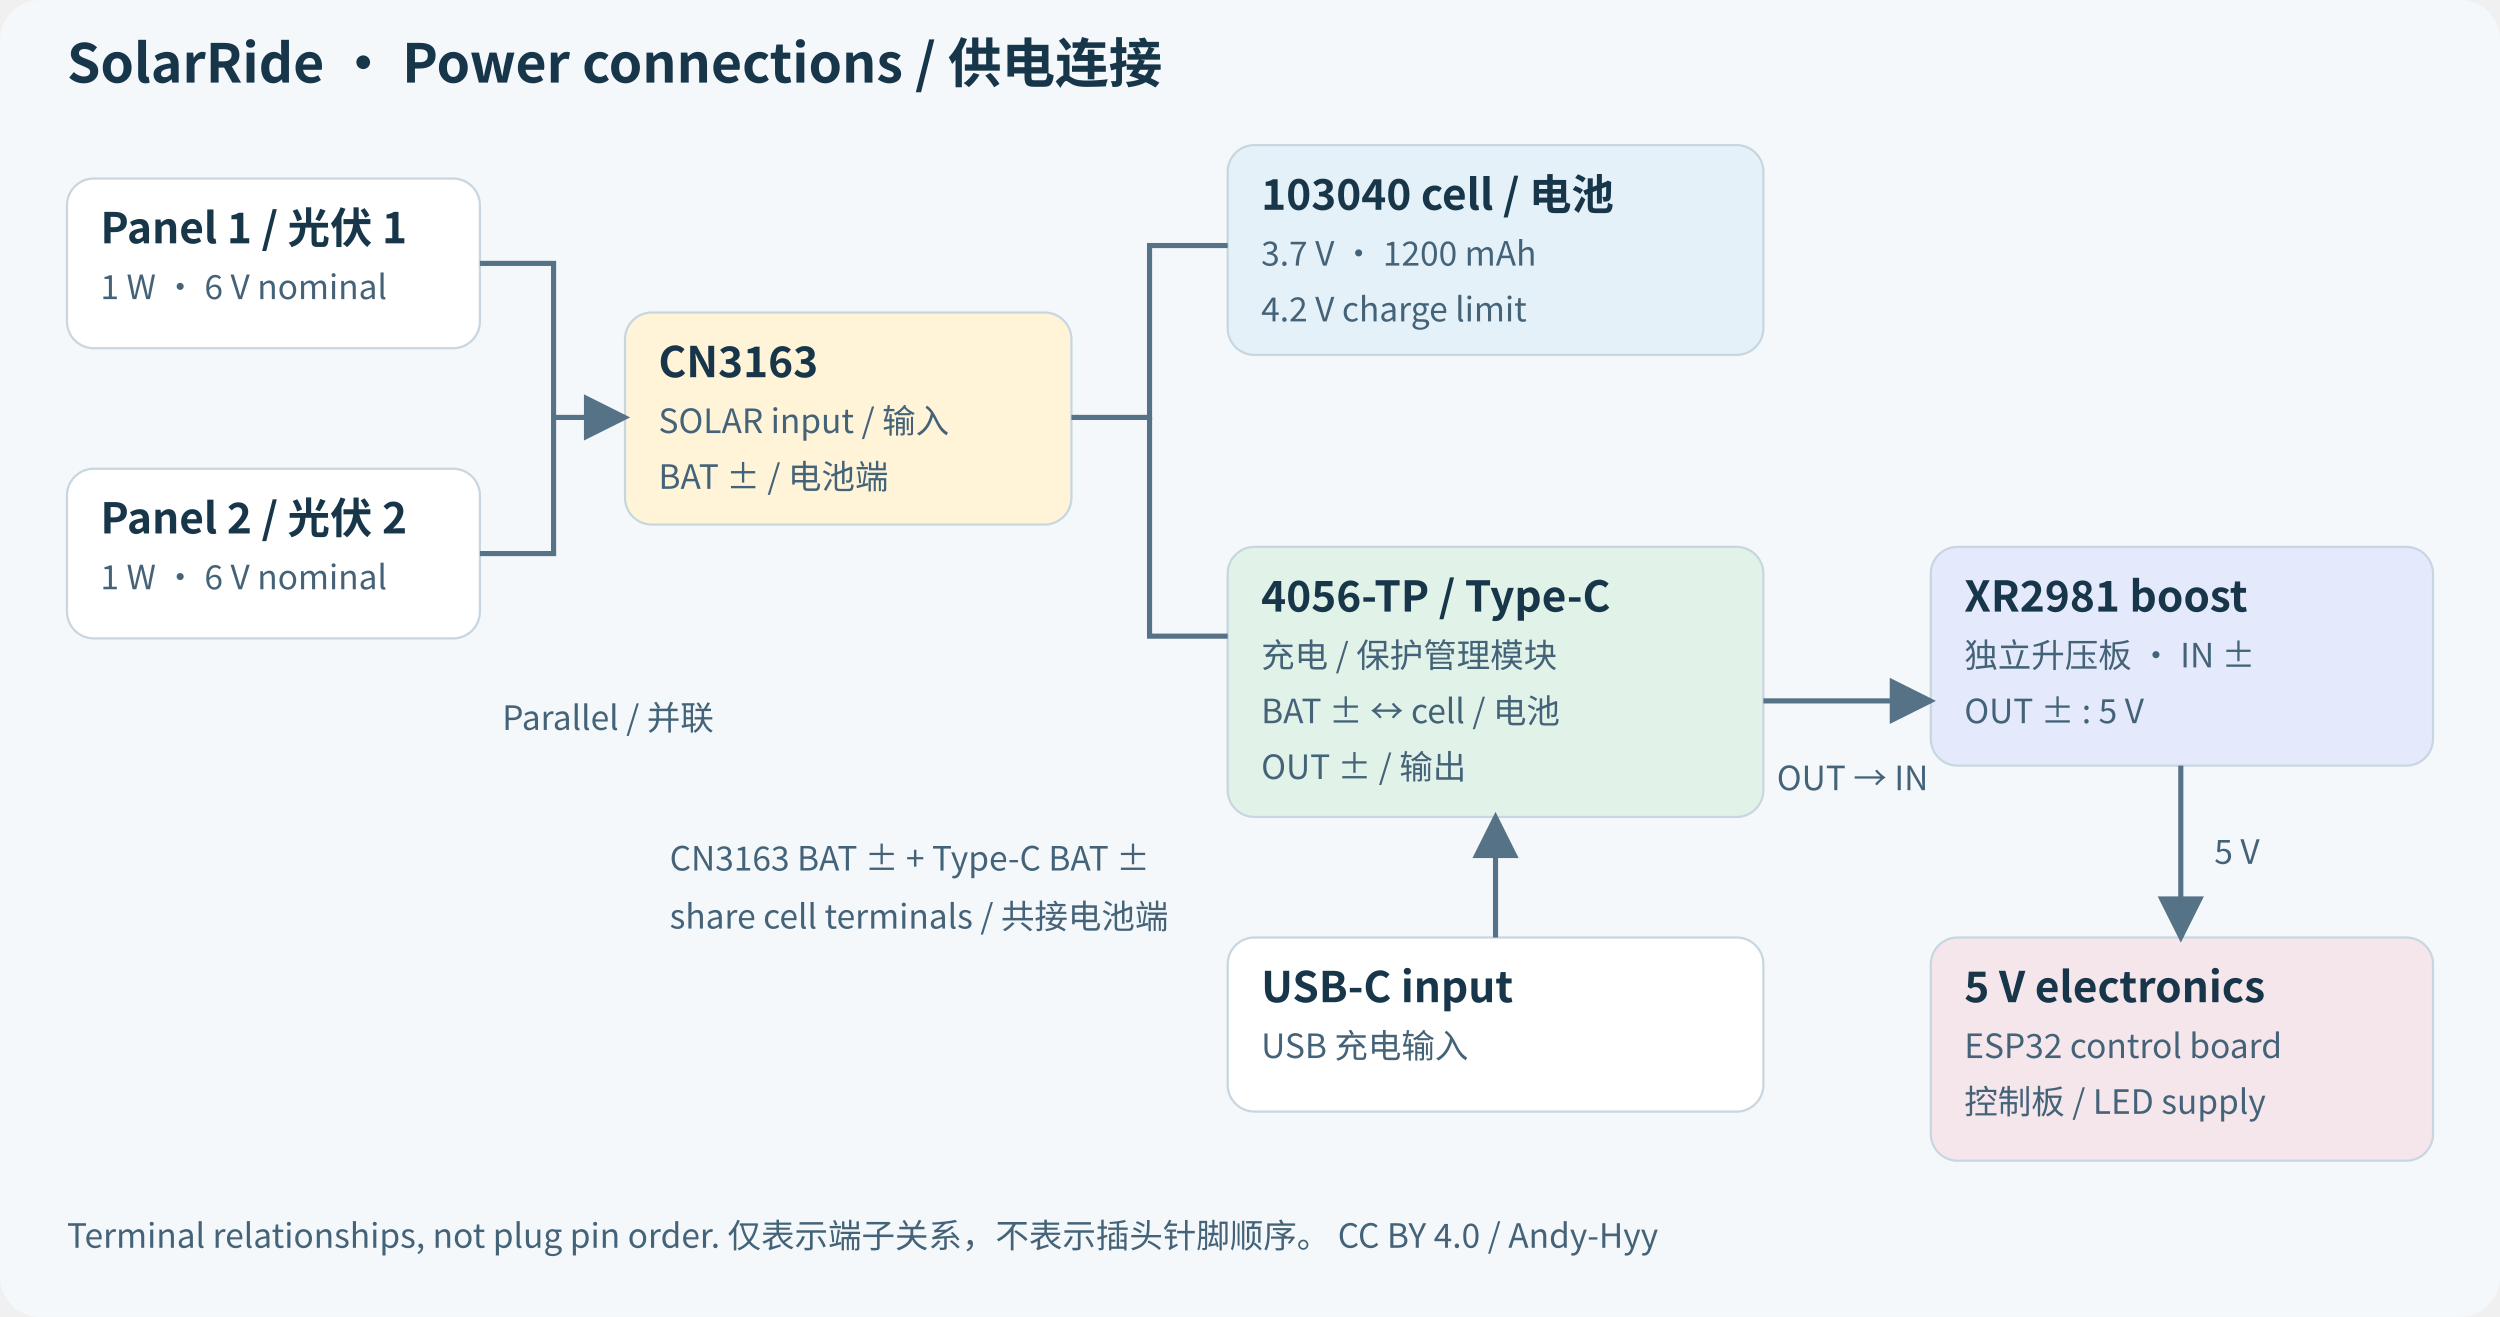
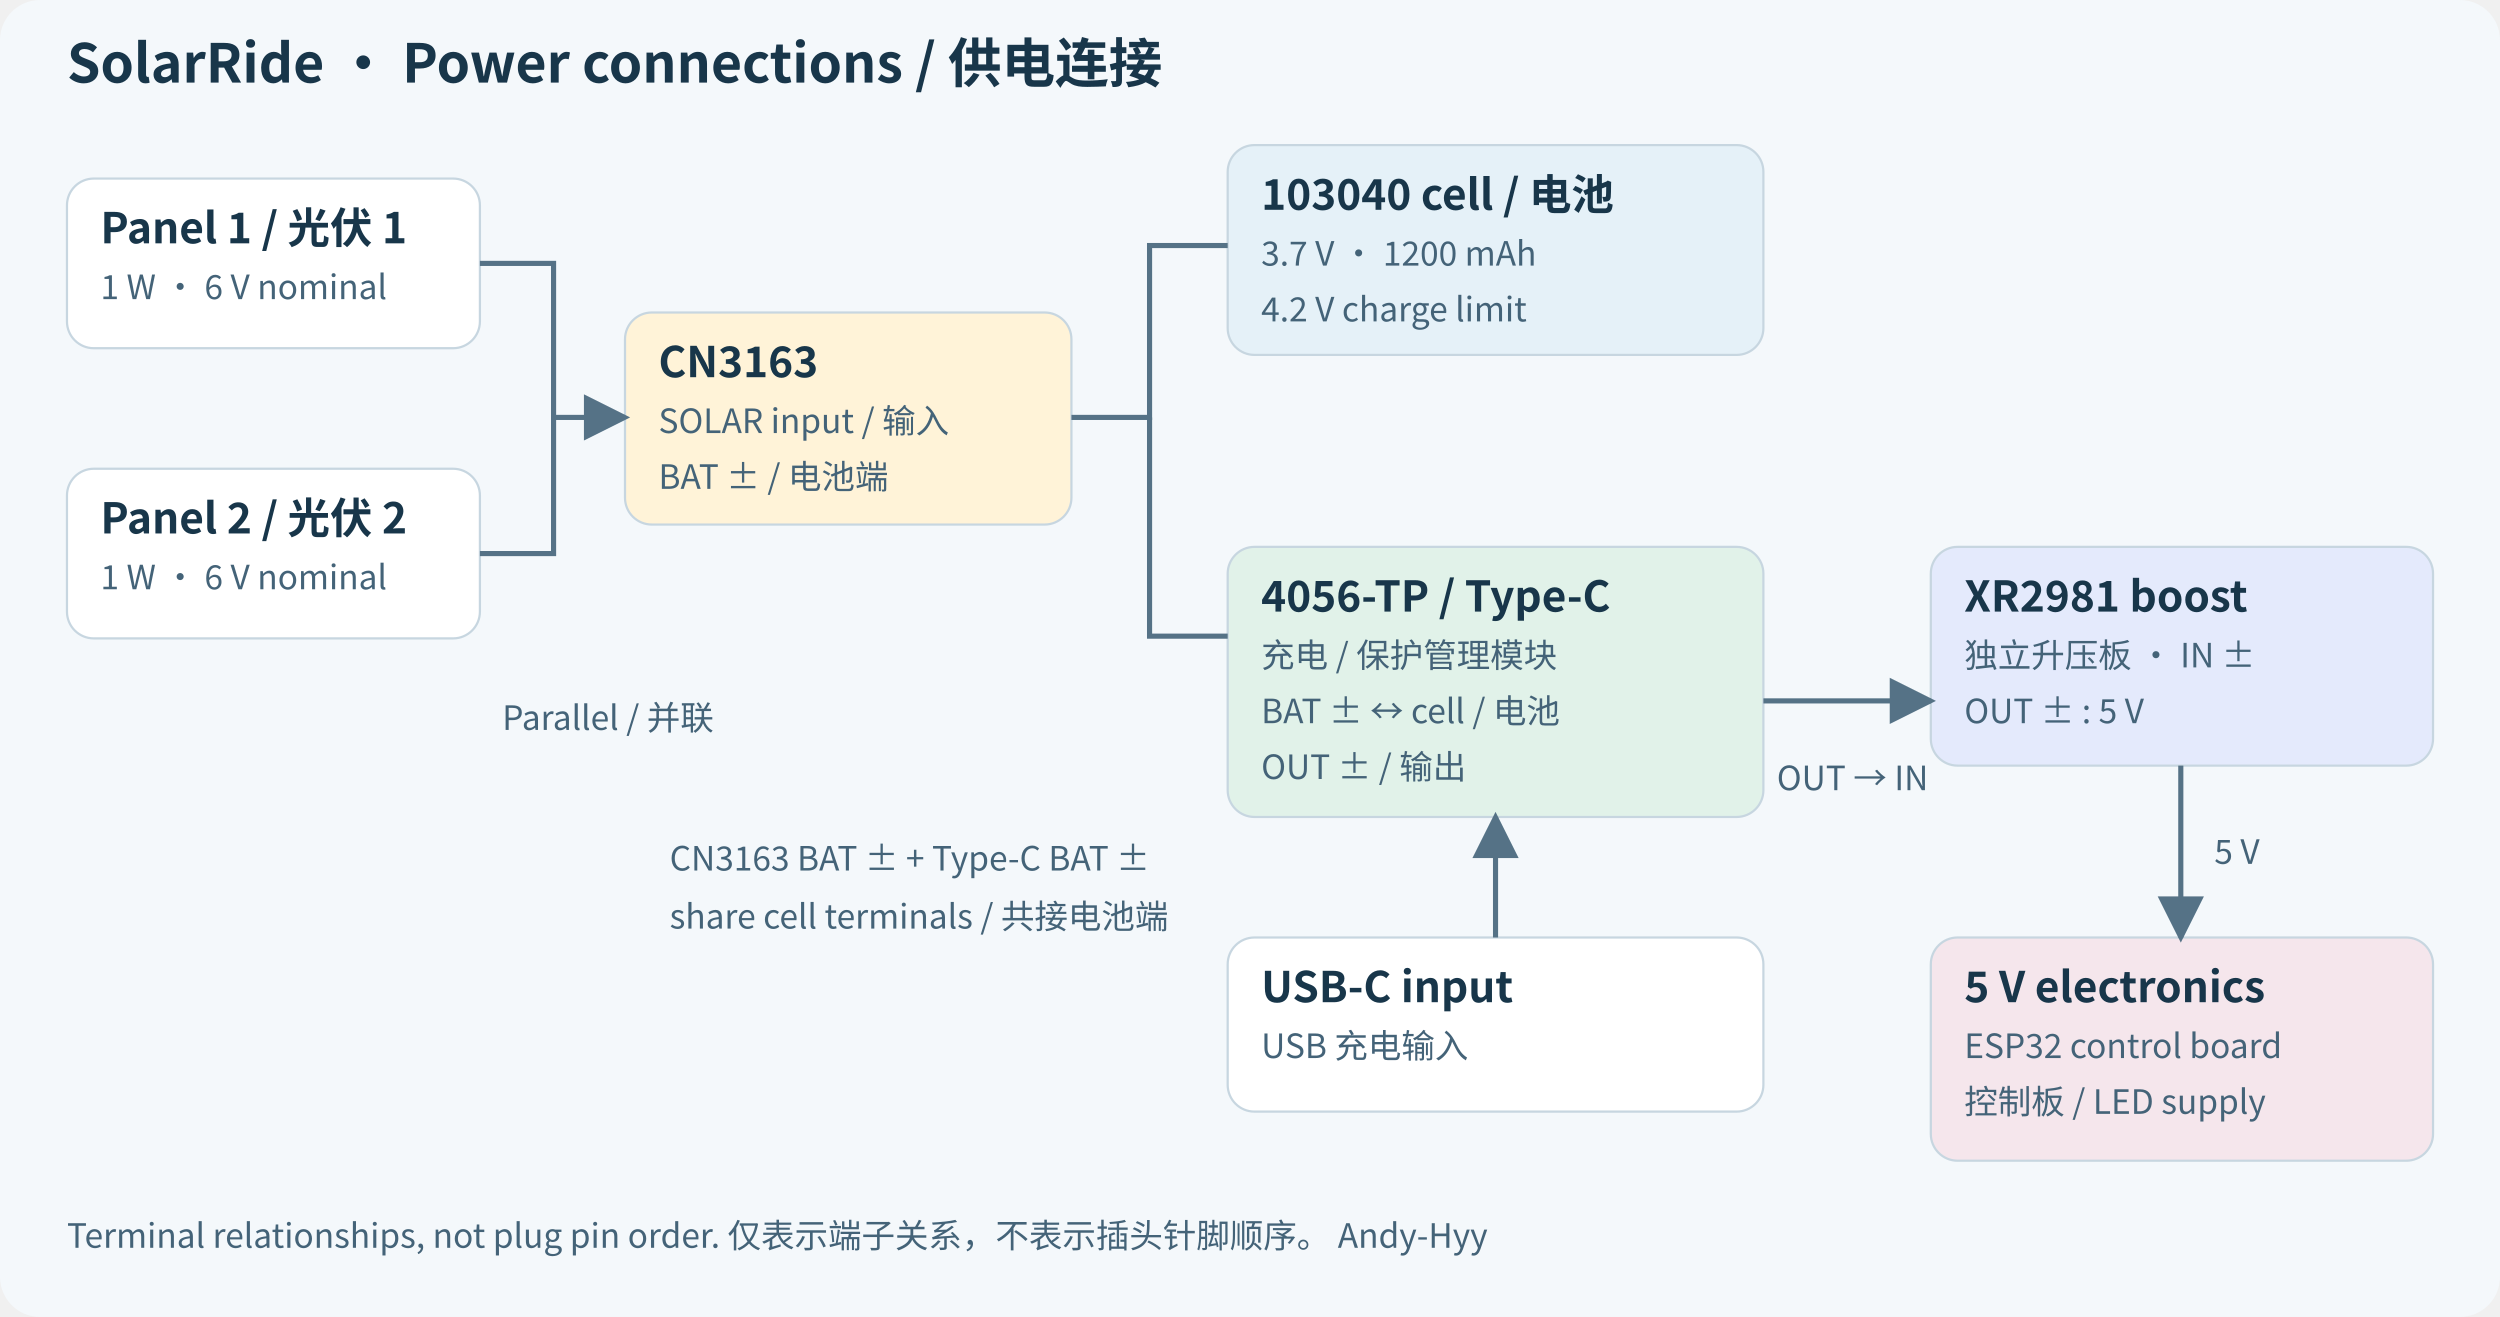
<svg xmlns="http://www.w3.org/2000/svg" width="1120" height="590" viewBox="0 0 1120 590">
  <defs>
    <marker id="a" markerWidth="9" markerHeight="9" refX="8" refY="4.5" orient="auto">
      <path d="M0,0 L9,4.5 L0,9" fill="#557286" />
    </marker>
  </defs>
  <rect width="1120" height="590" rx="18" fill="#f4f8fb" />
  <style>text{font-family:'Noto Sans CJK SC','PingFang SC','Microsoft YaHei',sans-serif;fill:#18364a}.title{font-size:19px;font-weight:700}.small{font-size:15px;fill:#446378}.wire{fill:none;stroke:#557286;stroke-width:2.3}.arrow{marker-end:url(#a)}</style>
  <text x="30" y="37" font-size="24" font-weight="700">SolarRide · Power connections / 供电连接</text>
  <rect x="30" y="80" width="185" height="76" rx="12" fill="#ffffff" stroke="#c7d6e0" />
  <text x="45" y="109" class="title">Panel 1 / 光伏 1</text>
  <text x="45" y="134" class="small">1 W · 6 V nominal</text>
  <rect x="30" y="210" width="185" height="76" rx="12" fill="#ffffff" stroke="#c7d6e0" />
  <text x="45" y="239" class="title">Panel 2 / 光伏 2</text>
  <text x="45" y="264" class="small">1 W · 6 V nominal</text>
  <rect x="280" y="140" width="200" height="95" rx="12" fill="#fff3d8" stroke="#c7d6e0" />
  <text x="295" y="169" class="title">CN3163</text>
  <text x="295" y="194" class="small">SOLAR input / 输入</text>
  <text x="295" y="219" class="small">BAT ± / 电池端</text>
  <rect x="550" y="65" width="240" height="94" rx="12" fill="#e5f1f8" stroke="#c7d6e0" />
  <text x="565" y="94" class="title">103040 cell / 电池</text>
  <text x="565" y="119" class="small">3.7 V · 1200 mAh</text>
  <text x="565" y="144" class="small">4.2 V charge limit</text>
  <rect x="550" y="245" width="240" height="121" rx="12" fill="#e1f2e9" stroke="#c7d6e0" />
  <text x="565" y="274" class="title">4056-TP / Type-C</text>
  <text x="565" y="299" class="small">充电 / 保护管理模块</text>
  <text x="565" y="324" class="small">BAT ± ↔ cell / 电池</text>
  <text x="565" y="349" class="small">OUT ± / 输出</text>
  <rect x="865" y="245" width="225" height="98" rx="12" fill="#e4eafc" stroke="#c7d6e0" />
  <text x="880" y="274" class="title">XR2981 boost</text>
  <text x="880" y="299" class="small">独立升压板 · IN ±</text>
  <text x="880" y="324" class="small">OUT ± : 5 V</text>
  <rect x="865" y="420" width="225" height="100" rx="12" fill="#f5e6ec" stroke="#c7d6e0" />
  <text x="880" y="449" class="title">5 V electronics</text>
  <text x="880" y="474" class="small">ESP32 control board</text>
  <text x="880" y="499" class="small">控制板 / LED supply</text>
  <rect x="550" y="420" width="240" height="78" rx="12" fill="#ffffff" stroke="#c7d6e0" />
  <text x="565" y="449" class="title">USB-C input</text>
  <text x="565" y="474" class="small">USB 充电输入</text>
  <path d="M215,118 H248 V187 H280" class="wire arrow" />
  <path d="M215,248 H248 V187" class="wire" />
  <text x="225" y="327" class="small">Parallel / 并联</text>
  <path d="M480,187 H515 V110 H550" class="wire" />
  <path d="M515,187 V285 H550" class="wire" />
  <text x="300" y="390" class="small">CN3163 BAT ± + Type-C BAT ±</text>
  <text x="300" y="416" class="small">share cell terminals / 共接电池端</text>
  <path d="M670,420 V366" class="wire arrow" />
  <path d="M977,343 V420" class="wire arrow" />
  <text x="992" y="387" class="small">5 V</text>
  <path d="M790,314 H865" class="wire arrow" />
  <text x="796" y="354" class="small">OUT → IN</text>
-   <text x="30" y="559" class="small">Terminal relationships, not plug pin order. 仅表示端子关系，不表示插头针脚顺序。 CC BY 4.0 / Andy-Hyy</text>
+   <text x="30" y="559" class="small">Terminal relationships, not plug pin order. 仅表示端子关系，不表示插头针脚顺序。 Andy-Hyy</text>
</svg>
